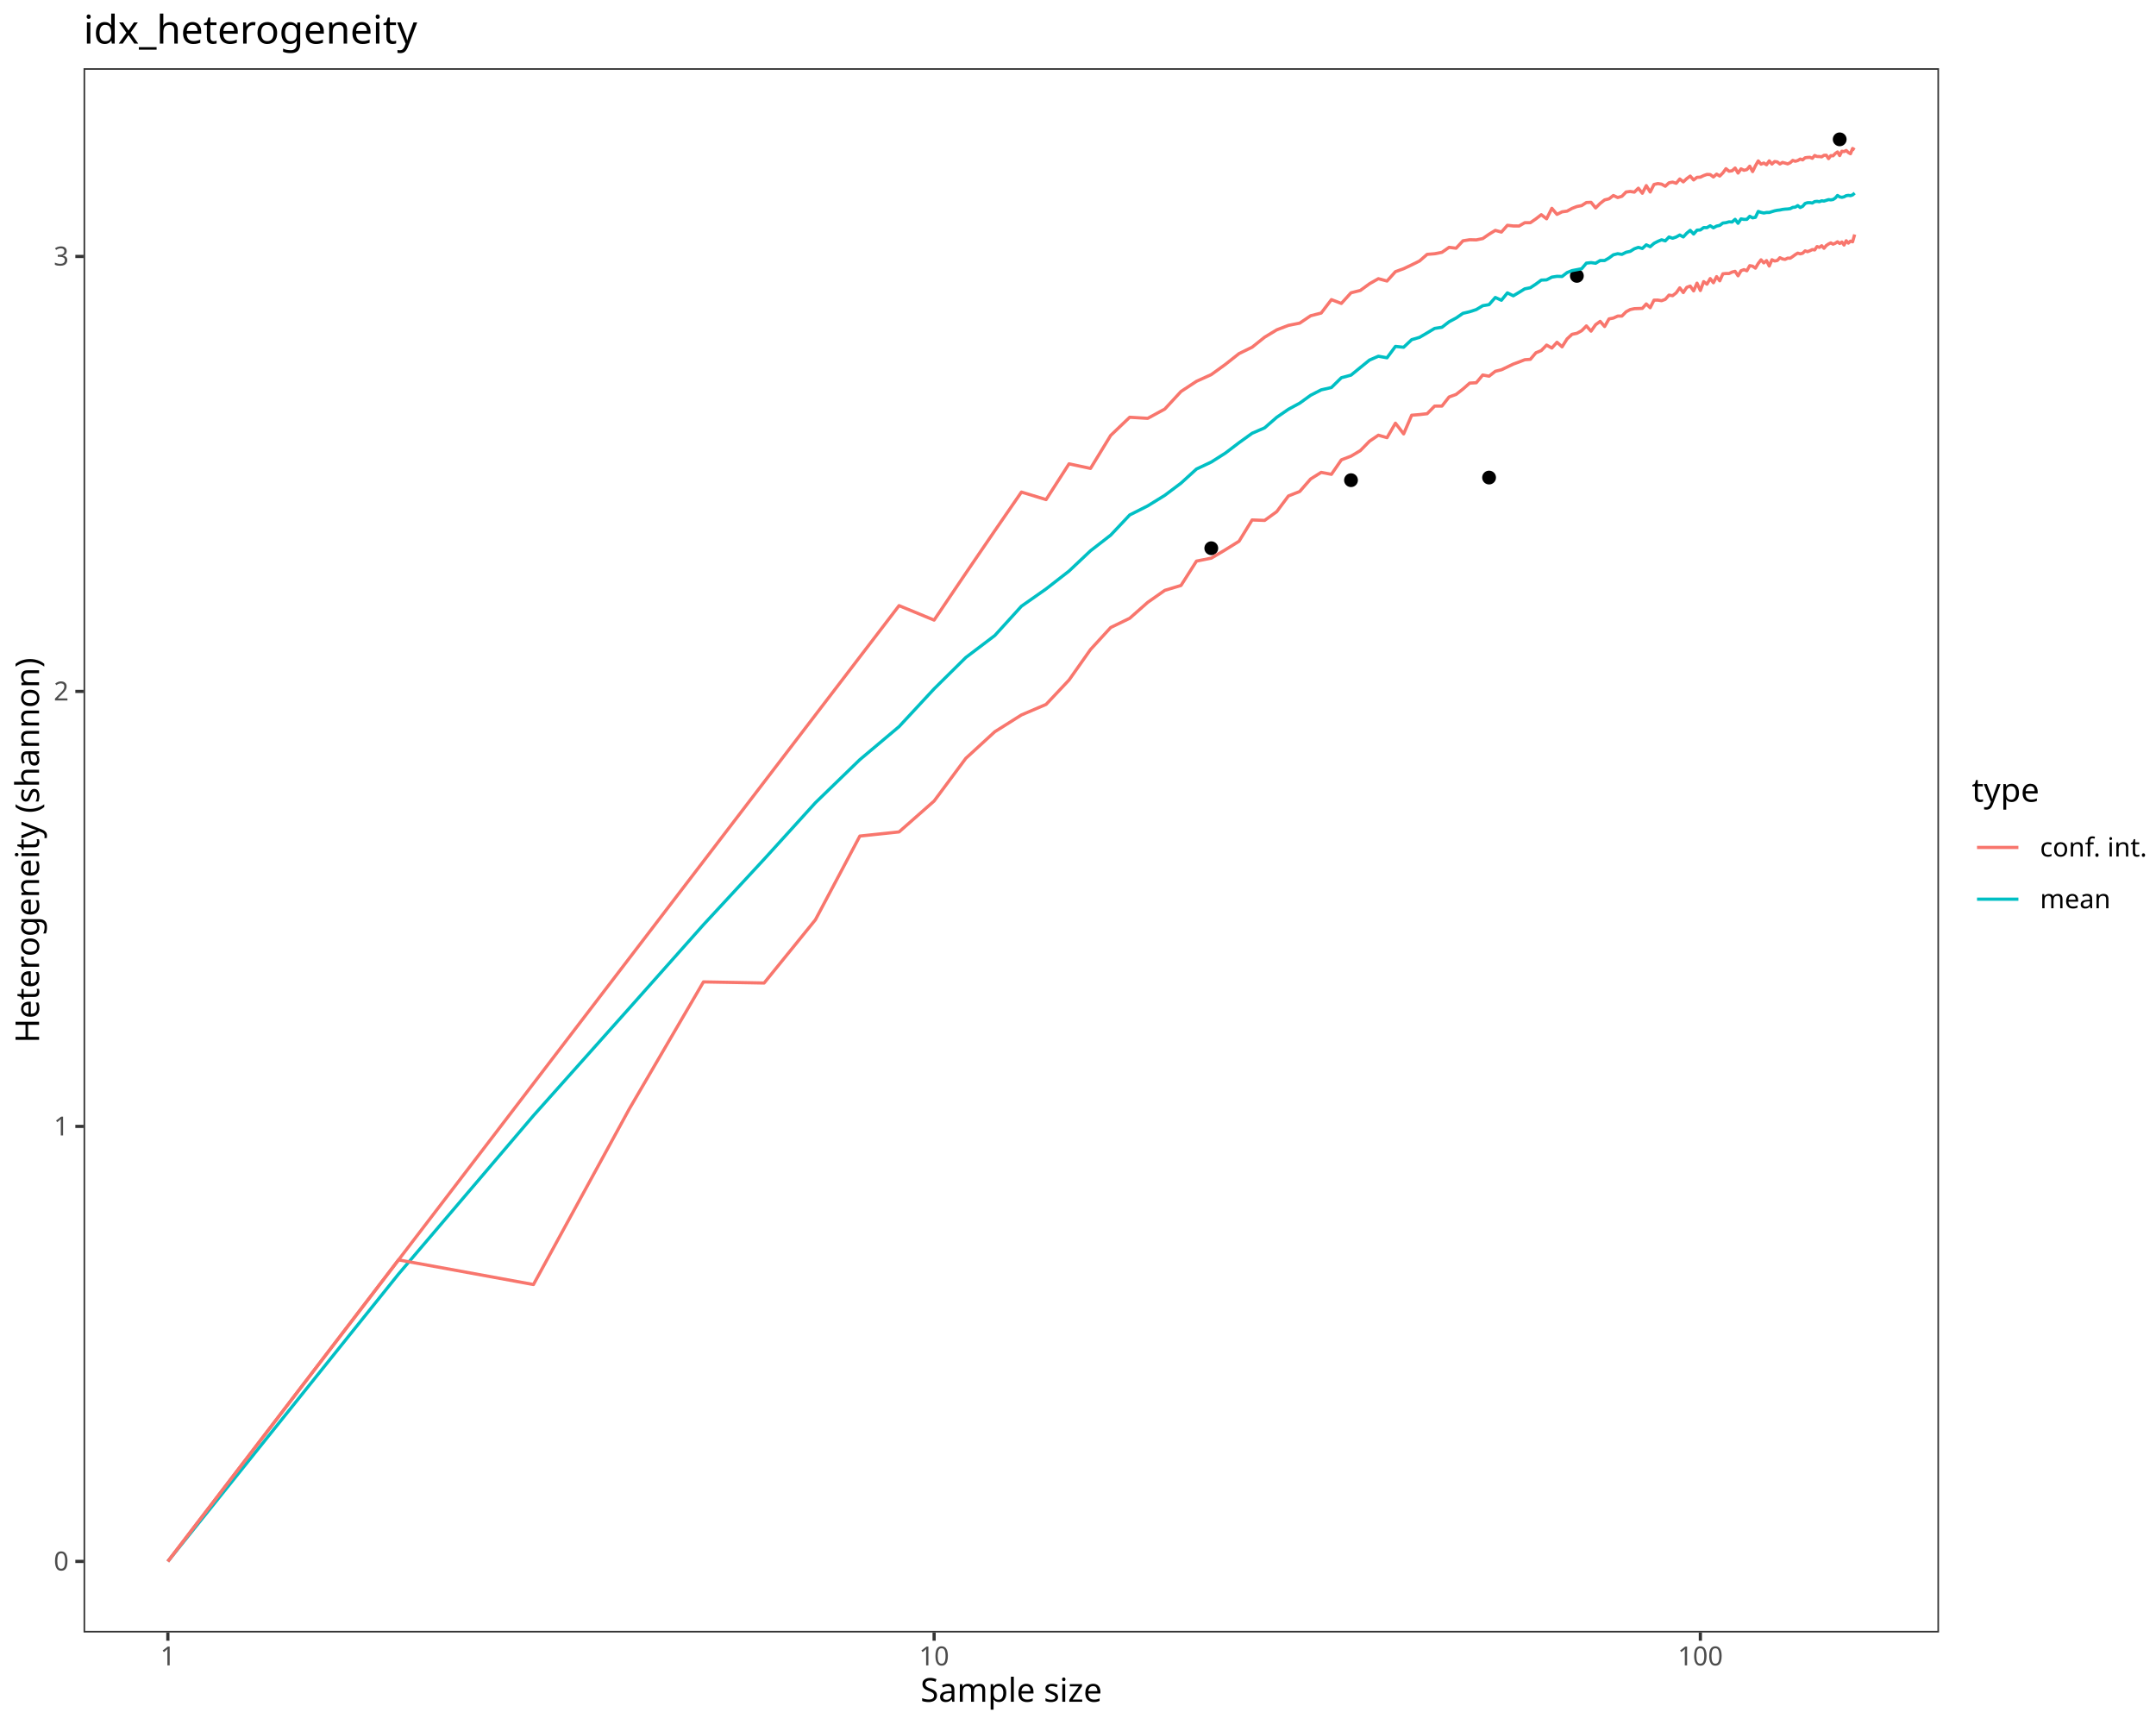
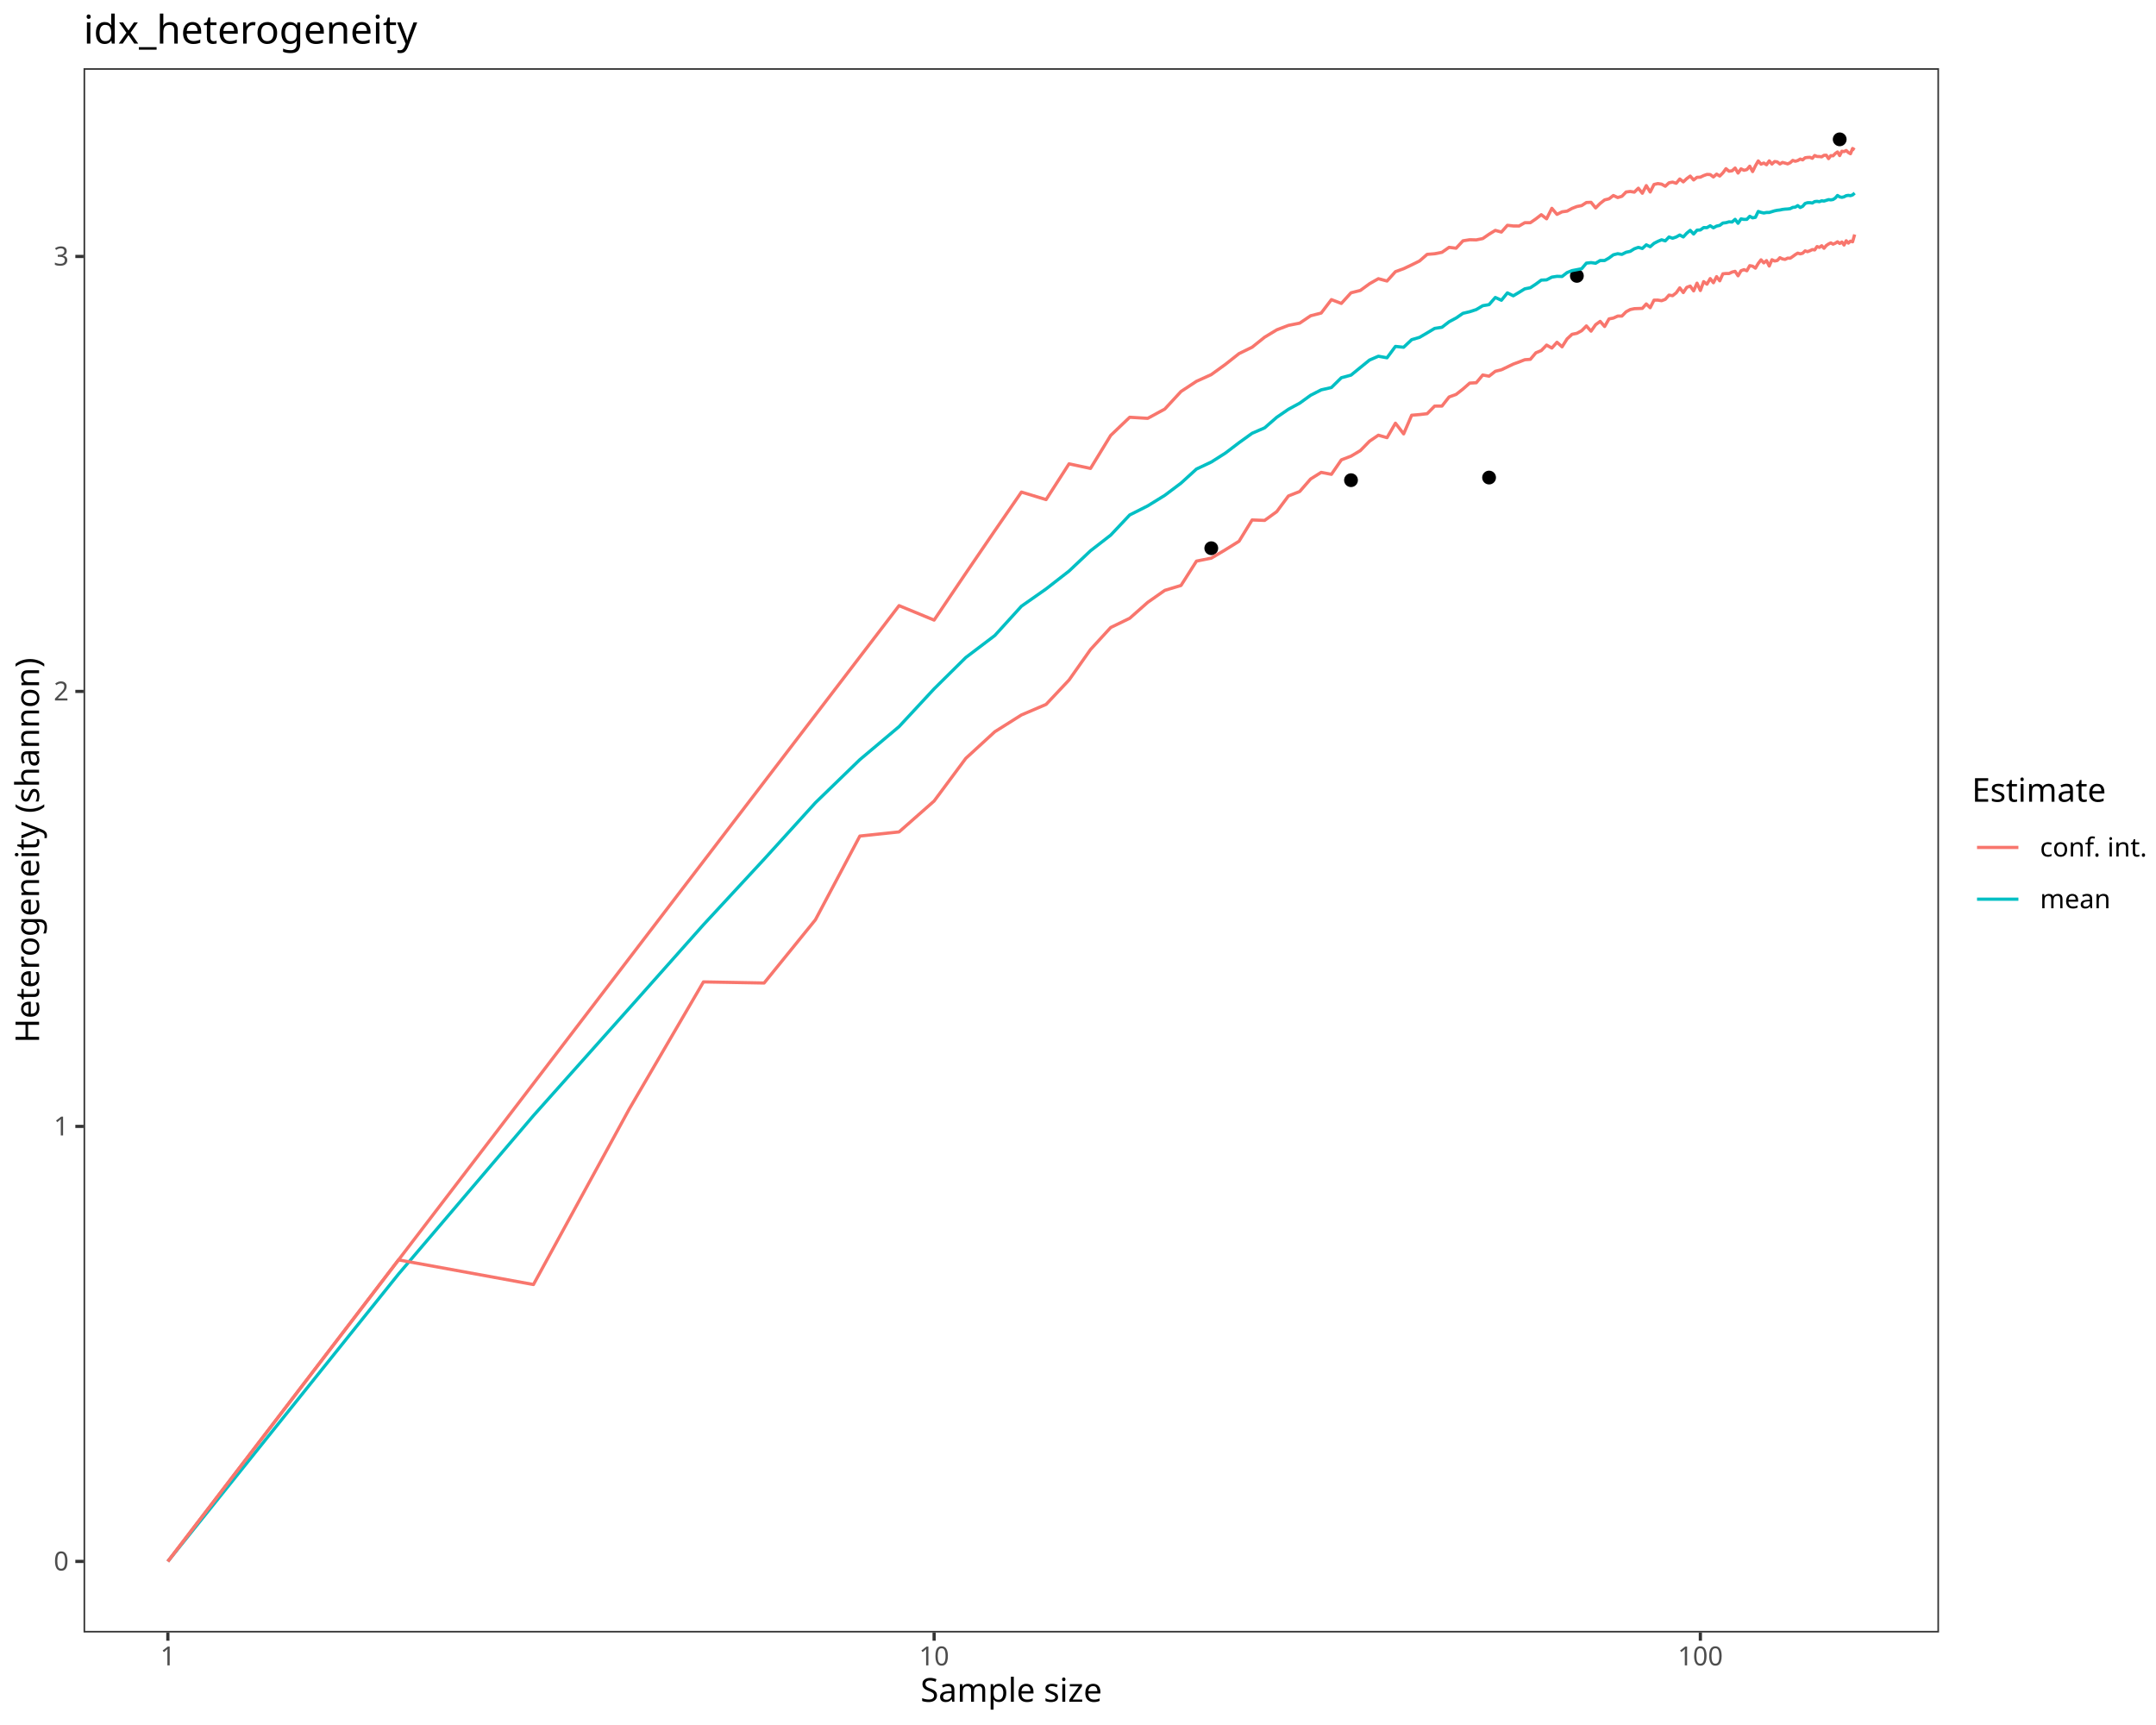
<svg xmlns="http://www.w3.org/2000/svg" class="svglite" data-engine-version="2.0" width="720.00pt" height="576.00pt" viewBox="0 0 720.00 576.00">
  <defs>
    <style type="text/css">
    .svglite line, .svglite polyline, .svglite polygon, .svglite path, .svglite rect, .svglite circle {
      fill: none;
      stroke: #000000;
      stroke-linecap: round;
      stroke-linejoin: round;
      stroke-miterlimit: 10.00;
    }
  </style>
  </defs>
  <rect width="100%" height="100%" style="stroke: none; fill: #FFFFFF;" />
  <defs>
    <clipPath id="cpMC4wMHw3MjAuMDB8MC4wMHw1NzYuMDA=">
      <rect x="0.00" y="0.00" width="720.00" height="576.00" />
    </clipPath>
  </defs>
  <g clip-path="url(#cpMC4wMHw3MjAuMDB8MC4wMHw1NzYuMDA=)">
    <rect x="0.00" y="0.00" width="720.00" height="576.00" style="stroke-width: 1.07; stroke: #FFFFFF; fill: #FFFFFF;" />
  </g>
  <defs>
    <clipPath id="cpMjcuOTB8NjQ3LjU0fDIyLjc4fDU0NS4xMQ==">
      <rect x="27.90" y="22.78" width="619.64" height="522.33" />
    </clipPath>
  </defs>
  <g clip-path="url(#cpMjcuOTB8NjQ3LjU0fDIyLjc4fDU0NS4xMQ==)">
    <rect x="27.90" y="22.78" width="619.64" height="522.33" style="stroke-width: 1.07; stroke: none; fill: #FFFFFF;" />
    <circle cx="614.37" cy="46.53" r="1.95" style="stroke-width: 0.71; fill: #000000;" />
    <circle cx="526.60" cy="92.12" r="1.95" style="stroke-width: 0.71; fill: #000000;" />
    <circle cx="497.28" cy="159.46" r="1.95" style="stroke-width: 0.71; fill: #000000;" />
    <circle cx="451.17" cy="160.34" r="1.95" style="stroke-width: 0.71; fill: #000000;" />
    <circle cx="404.51" cy="183.06" r="1.95" style="stroke-width: 0.71; fill: #000000;" />
    <polyline points="56.06,521.37 133.09,425.42 178.15,372.51 210.12,336.68 234.92,308.78 255.18,286.90 272.31,268.04 287.15,253.65 300.24,242.63 311.95,230.01 322.54,219.54 332.21,212.21 341.11,202.42 349.34,196.65 357.01,190.68 364.18,183.91 370.92,178.68 377.27,171.95 383.28,168.92 388.98,165.40 394.40,161.32 399.57,156.61 404.51,154.28 409.24,151.28 413.78,147.82 418.14,144.68 422.33,142.86 426.37,139.34 430.27,136.66 434.04,134.62 437.68,131.99 441.21,130.18 444.63,129.40 447.95,126.13 451.17,125.26 454.30,122.71 457.35,120.23 460.31,118.95 463.20,119.47 466.01,115.67 468.75,115.95 471.43,113.42 474.05,112.65 476.60,111.16 479.10,109.66 481.54,109.28 483.93,107.44 486.27,106.19 488.56,104.62 490.81,104.09 493.01,103.37 495.17,102.08 497.28,101.71 499.36,99.33 501.40,100.26 503.40,97.80 505.37,98.77 507.30,97.62 509.20,96.45 511.07,96.08 512.91,94.86 514.71,93.53 516.49,93.45 518.24,92.53 519.96,92.27 521.66,92.32 523.33,91.02 524.98,90.36 526.60,90.05 528.20,89.73 529.78,87.86 531.33,87.69 532.86,87.90 534.38,86.99 535.87,86.99 537.34,86.14 538.79,85.08 540.23,84.72 541.64,84.94 543.04,84.23 544.42,83.93 545.78,83.08 547.13,82.60 548.46,82.97 549.78,81.75 551.08,82.38 552.36,81.26 553.63,80.60 554.89,80.07 556.13,80.43 557.36,79.14 558.57,79.55 559.77,79.14 560.96,78.47 562.14,79.12 563.30,77.86 564.45,76.92 565.59,78.14 566.72,76.85 567.84,76.79 568.94,75.99 570.04,76.02 571.12,75.39 572.20,76.07 573.26,75.49 574.31,75.26 575.36,74.48 576.39,74.36 577.41,74.07 578.43,74.13 579.44,73.24 580.43,74.56 581.42,73.09 582.40,73.26 583.37,73.24 584.33,72.23 585.29,72.74 586.23,72.56 587.17,70.61 588.10,70.92 589.02,71.12 589.94,70.95 590.84,70.95 591.74,70.67 592.64,70.40 593.52,70.22 594.40,70.12 595.27,69.93 596.14,69.83 596.99,69.78 597.85,69.67 598.69,69.25 599.53,69.17 600.36,68.65 601.19,69.29 602.01,68.89 602.82,67.94 603.63,67.69 604.43,67.67 605.23,67.79 606.02,67.31 606.81,67.23 607.59,67.35 608.36,67.05 609.13,67.14 609.89,66.90 610.65,66.66 611.41,66.74 612.15,66.62 612.90,66.12 613.64,65.27 614.37,65.74 615.10,65.89 615.82,65.72 616.54,65.34 617.26,65.23 617.97,65.33 618.67,65.09 619.37,64.47 " style="stroke-width: 1.07; stroke: #00BFC4; stroke-linecap: butt;" />
    <polyline points="56.06,521.37 133.09,420.69 178.15,428.92 210.12,370.35 234.92,327.87 255.18,328.24 272.31,307.12 287.15,279.17 300.24,277.79 311.95,267.47 322.54,253.21 332.21,244.34 341.11,238.73 349.34,235.21 357.01,227.06 364.18,216.88 370.92,209.53 377.27,206.45 383.28,201.13 388.98,197.13 394.40,195.49 399.57,187.36 404.51,186.37 409.24,183.56 413.78,180.73 418.14,173.62 422.33,173.77 426.37,170.84 430.27,165.61 434.04,164.12 437.68,159.94 441.21,157.73 444.63,158.38 447.95,153.55 451.17,152.32 454.30,150.45 457.35,147.33 460.31,145.32 463.20,146.14 466.01,141.31 468.75,144.88 471.43,138.65 474.05,138.43 476.60,138.14 479.10,135.60 481.54,135.59 483.93,132.55 486.27,131.70 488.56,129.90 490.81,127.92 493.01,127.80 495.17,125.22 497.28,125.61 499.36,123.98 501.40,123.47 503.40,122.52 505.37,121.57 507.30,120.87 509.20,120.12 511.07,119.98 512.91,117.80 514.71,117.06 516.49,115.23 518.24,116.21 519.96,114.29 521.66,115.81 523.33,113.17 524.98,111.63 526.60,111.30 528.20,110.43 529.78,108.83 531.33,110.58 532.86,108.42 534.38,107.31 535.87,109.03 537.34,106.48 538.79,106.21 540.23,105.55 541.64,105.54 543.04,104.11 544.42,103.36 545.78,103.07 547.13,103.02 548.46,102.97 549.78,101.49 551.08,102.75 552.36,100.22 553.63,100.21 554.89,100.41 556.13,99.95 557.36,98.54 558.57,98.73 559.77,97.79 560.96,96.12 562.14,97.69 563.30,95.95 564.45,95.53 565.59,97.13 566.72,94.55 567.84,97.01 568.94,94.03 570.04,94.89 571.12,93.02 572.20,94.41 573.26,92.37 574.31,93.77 575.36,91.43 576.39,91.33 577.41,91.34 578.43,90.85 579.44,90.60 580.43,92.09 581.42,90.40 582.40,90.04 583.37,90.41 584.33,88.71 585.29,88.89 586.23,89.54 587.17,87.96 588.10,86.76 589.02,87.78 589.94,87.02 590.84,88.83 591.74,86.73 592.64,87.15 593.52,86.99 594.40,86.05 595.27,86.46 596.14,86.62 596.99,86.19 597.85,86.22 598.69,85.65 599.53,85.03 600.36,84.52 601.19,84.77 602.01,84.55 602.82,83.77 603.63,84.04 604.43,83.72 605.23,83.33 606.02,83.45 606.81,82.33 607.59,82.61 608.36,82.05 609.13,82.90 609.89,81.99 610.65,81.47 611.41,81.10 612.15,81.53 612.90,81.22 613.64,80.74 614.37,81.30 615.10,80.81 615.82,81.82 616.54,80.39 617.26,81.18 617.97,80.51 618.67,80.74 619.37,78.30 " style="stroke-width: 1.07; stroke: #F8766D; stroke-linecap: butt;" />
    <polyline points="56.06,521.37 133.09,420.69 178.15,361.80 210.12,320.01 234.92,287.60 255.18,261.12 272.31,238.73 287.15,219.34 300.24,202.23 311.95,207.06 322.54,191.39 332.21,177.22 341.11,164.31 349.34,166.82 357.01,154.88 364.18,156.41 370.92,145.39 377.27,139.33 383.28,139.69 388.98,136.59 394.40,130.72 399.57,127.32 404.51,125.08 409.24,121.66 413.78,118.07 418.14,115.94 422.33,112.59 426.37,110.14 430.27,108.65 434.04,107.90 437.68,105.44 441.21,104.53 444.63,100.05 447.95,101.32 451.17,97.77 454.30,96.98 457.35,94.75 460.31,93.06 463.20,93.84 466.01,90.71 468.75,89.72 471.43,88.45 474.05,87.15 476.60,84.93 479.10,84.73 481.54,84.25 483.93,82.59 486.27,82.88 488.56,80.41 490.81,80.05 493.01,80.10 495.17,79.66 497.28,78.20 499.36,76.93 501.40,77.49 503.40,75.23 505.37,75.45 507.30,75.47 509.20,74.36 511.07,74.36 512.91,73.09 514.71,71.69 516.49,73.06 518.24,69.56 519.96,71.58 521.66,70.73 523.33,70.50 524.98,69.59 526.60,68.96 528.20,68.65 529.78,67.62 531.33,67.55 532.86,69.43 534.38,67.92 535.87,66.75 537.34,66.39 538.79,65.28 540.23,65.96 541.64,65.55 543.04,64.11 544.42,63.93 545.78,64.16 547.13,62.84 548.46,64.53 549.78,61.98 551.08,64.11 552.36,61.60 553.63,61.30 554.89,61.49 556.13,62.19 557.36,61.04 558.57,60.81 559.77,61.20 560.96,59.77 562.14,60.73 563.30,59.64 564.45,58.80 565.59,60.08 566.72,59.21 567.84,59.16 568.94,58.63 570.04,58.24 571.12,58.29 572.20,59.09 573.26,58.14 574.31,58.78 575.36,57.73 576.39,56.33 577.41,57.17 578.43,57.04 579.44,56.11 580.43,57.79 581.42,56.38 582.40,56.86 583.37,56.63 584.33,55.50 585.29,57.29 586.23,55.36 587.17,53.74 588.10,54.82 589.02,54.44 589.94,55.01 590.84,53.72 591.74,54.78 592.64,53.94 593.52,54.06 594.40,54.75 595.27,54.24 596.14,54.46 596.99,54.72 597.85,54.33 598.69,53.56 599.53,53.85 600.36,53.61 601.19,53.11 602.01,53.38 602.82,52.68 603.63,52.57 604.43,52.53 605.23,52.86 606.02,51.93 606.81,52.25 607.59,52.27 608.36,52.37 609.13,51.86 609.89,51.83 610.65,52.97 611.41,51.96 612.15,52.03 612.90,51.26 613.64,50.74 614.37,51.95 615.10,50.50 615.82,50.62 616.54,50.25 617.26,50.92 617.97,51.33 618.67,49.58 619.37,50.03 " style="stroke-width: 1.07; stroke: #F8766D; stroke-linecap: butt;" />
    <rect x="27.90" y="22.78" width="619.64" height="522.33" style="stroke-width: 1.07; stroke: #333333;" />
  </g>
  <g clip-path="url(#cpMC4wMHw3MjAuMDB8MC4wMHw1NzYuMDA=)">
    <text x="22.97" y="524.40" text-anchor="end" style="font-size: 8.80px; fill: #4D4D4D; font-family: sans;" textLength="4.89px" lengthAdjust="spacingAndGlyphs">0</text>
    <text x="22.97" y="379.15" text-anchor="end" style="font-size: 8.80px; fill: #4D4D4D; font-family: sans;" textLength="4.89px" lengthAdjust="spacingAndGlyphs">1</text>
    <text x="22.97" y="233.90" text-anchor="end" style="font-size: 8.80px; fill: #4D4D4D; font-family: sans;" textLength="4.89px" lengthAdjust="spacingAndGlyphs">2</text>
    <text x="22.97" y="88.65" text-anchor="end" style="font-size: 8.80px; fill: #4D4D4D; font-family: sans;" textLength="4.89px" lengthAdjust="spacingAndGlyphs">3</text>
    <polyline points="25.16,521.37 27.90,521.37 " style="stroke-width: 1.07; stroke: #333333; stroke-linecap: butt;" />
    <polyline points="25.16,376.12 27.90,376.12 " style="stroke-width: 1.07; stroke: #333333; stroke-linecap: butt;" />
    <polyline points="25.16,230.87 27.90,230.87 " style="stroke-width: 1.07; stroke: #333333; stroke-linecap: butt;" />
    <polyline points="25.16,85.63 27.90,85.63 " style="stroke-width: 1.07; stroke: #333333; stroke-linecap: butt;" />
    <polyline points="56.06,547.85 56.06,545.11 " style="stroke-width: 1.07; stroke: #333333; stroke-linecap: butt;" />
    <polyline points="311.95,547.85 311.95,545.11 " style="stroke-width: 1.07; stroke: #333333; stroke-linecap: butt;" />
    <polyline points="567.84,547.85 567.84,545.11 " style="stroke-width: 1.07; stroke: #333333; stroke-linecap: butt;" />
    <text x="56.06" y="556.10" text-anchor="middle" style="font-size: 8.80px; fill: #4D4D4D; font-family: sans;" textLength="4.89px" lengthAdjust="spacingAndGlyphs">1</text>
    <text x="311.95" y="556.10" text-anchor="middle" style="font-size: 8.80px; fill: #4D4D4D; font-family: sans;" textLength="9.79px" lengthAdjust="spacingAndGlyphs">10</text>
    <text x="567.84" y="556.10" text-anchor="middle" style="font-size: 8.80px; fill: #4D4D4D; font-family: sans;" textLength="14.68px" lengthAdjust="spacingAndGlyphs">100</text>
    <text x="337.72" y="568.24" text-anchor="middle" style="font-size: 11.00px; font-family: sans;" textLength="59.93px" lengthAdjust="spacingAndGlyphs">Sample size</text>
    <text transform="translate(13.05,283.95) rotate(-90)" text-anchor="middle" style="font-size: 11.00px; font-family: sans;" textLength="121.09px" lengthAdjust="spacingAndGlyphs">Heterogeneity (shannon)</text>
    <rect x="658.50" y="259.00" width="56.02" height="49.89" style="stroke-width: 1.07; stroke: none; fill: #FFFFFF;" />
-     <text x="658.50" y="267.71" style="font-size: 11.00px; font-family: sans;" textLength="20.80px" lengthAdjust="spacingAndGlyphs">type</text>
+     <text x="658.50" y="267.71" style="font-size: 11.00px; font-family: sans;" textLength="42.80px" lengthAdjust="spacingAndGlyphs">Estimate</text>
    <rect x="658.50" y="274.33" width="17.28" height="17.28" style="stroke-width: 1.07; stroke: none; fill: #FFFFFF;" />
    <line x1="660.23" y1="282.97" x2="674.05" y2="282.97" style="stroke-width: 1.07; stroke: #F8766D; stroke-linecap: butt;" />
    <rect x="658.50" y="291.61" width="17.28" height="17.28" style="stroke-width: 1.07; stroke: none; fill: #FFFFFF;" />
    <line x1="660.23" y1="300.25" x2="674.05" y2="300.25" style="stroke-width: 1.07; stroke: #00BFC4; stroke-linecap: butt;" />
    <text x="681.26" y="286.00" style="font-size: 8.80px; font-family: sans;" textLength="33.26px" lengthAdjust="spacingAndGlyphs">conf. int.</text>
    <text x="681.26" y="303.28" style="font-size: 8.80px; font-family: sans;" textLength="22.02px" lengthAdjust="spacingAndGlyphs">mean</text>
    <text x="27.90" y="14.56" style="font-size: 13.20px; font-family: sans;" textLength="104.22px" lengthAdjust="spacingAndGlyphs">idx_heterogeneity</text>
  </g>
</svg>
